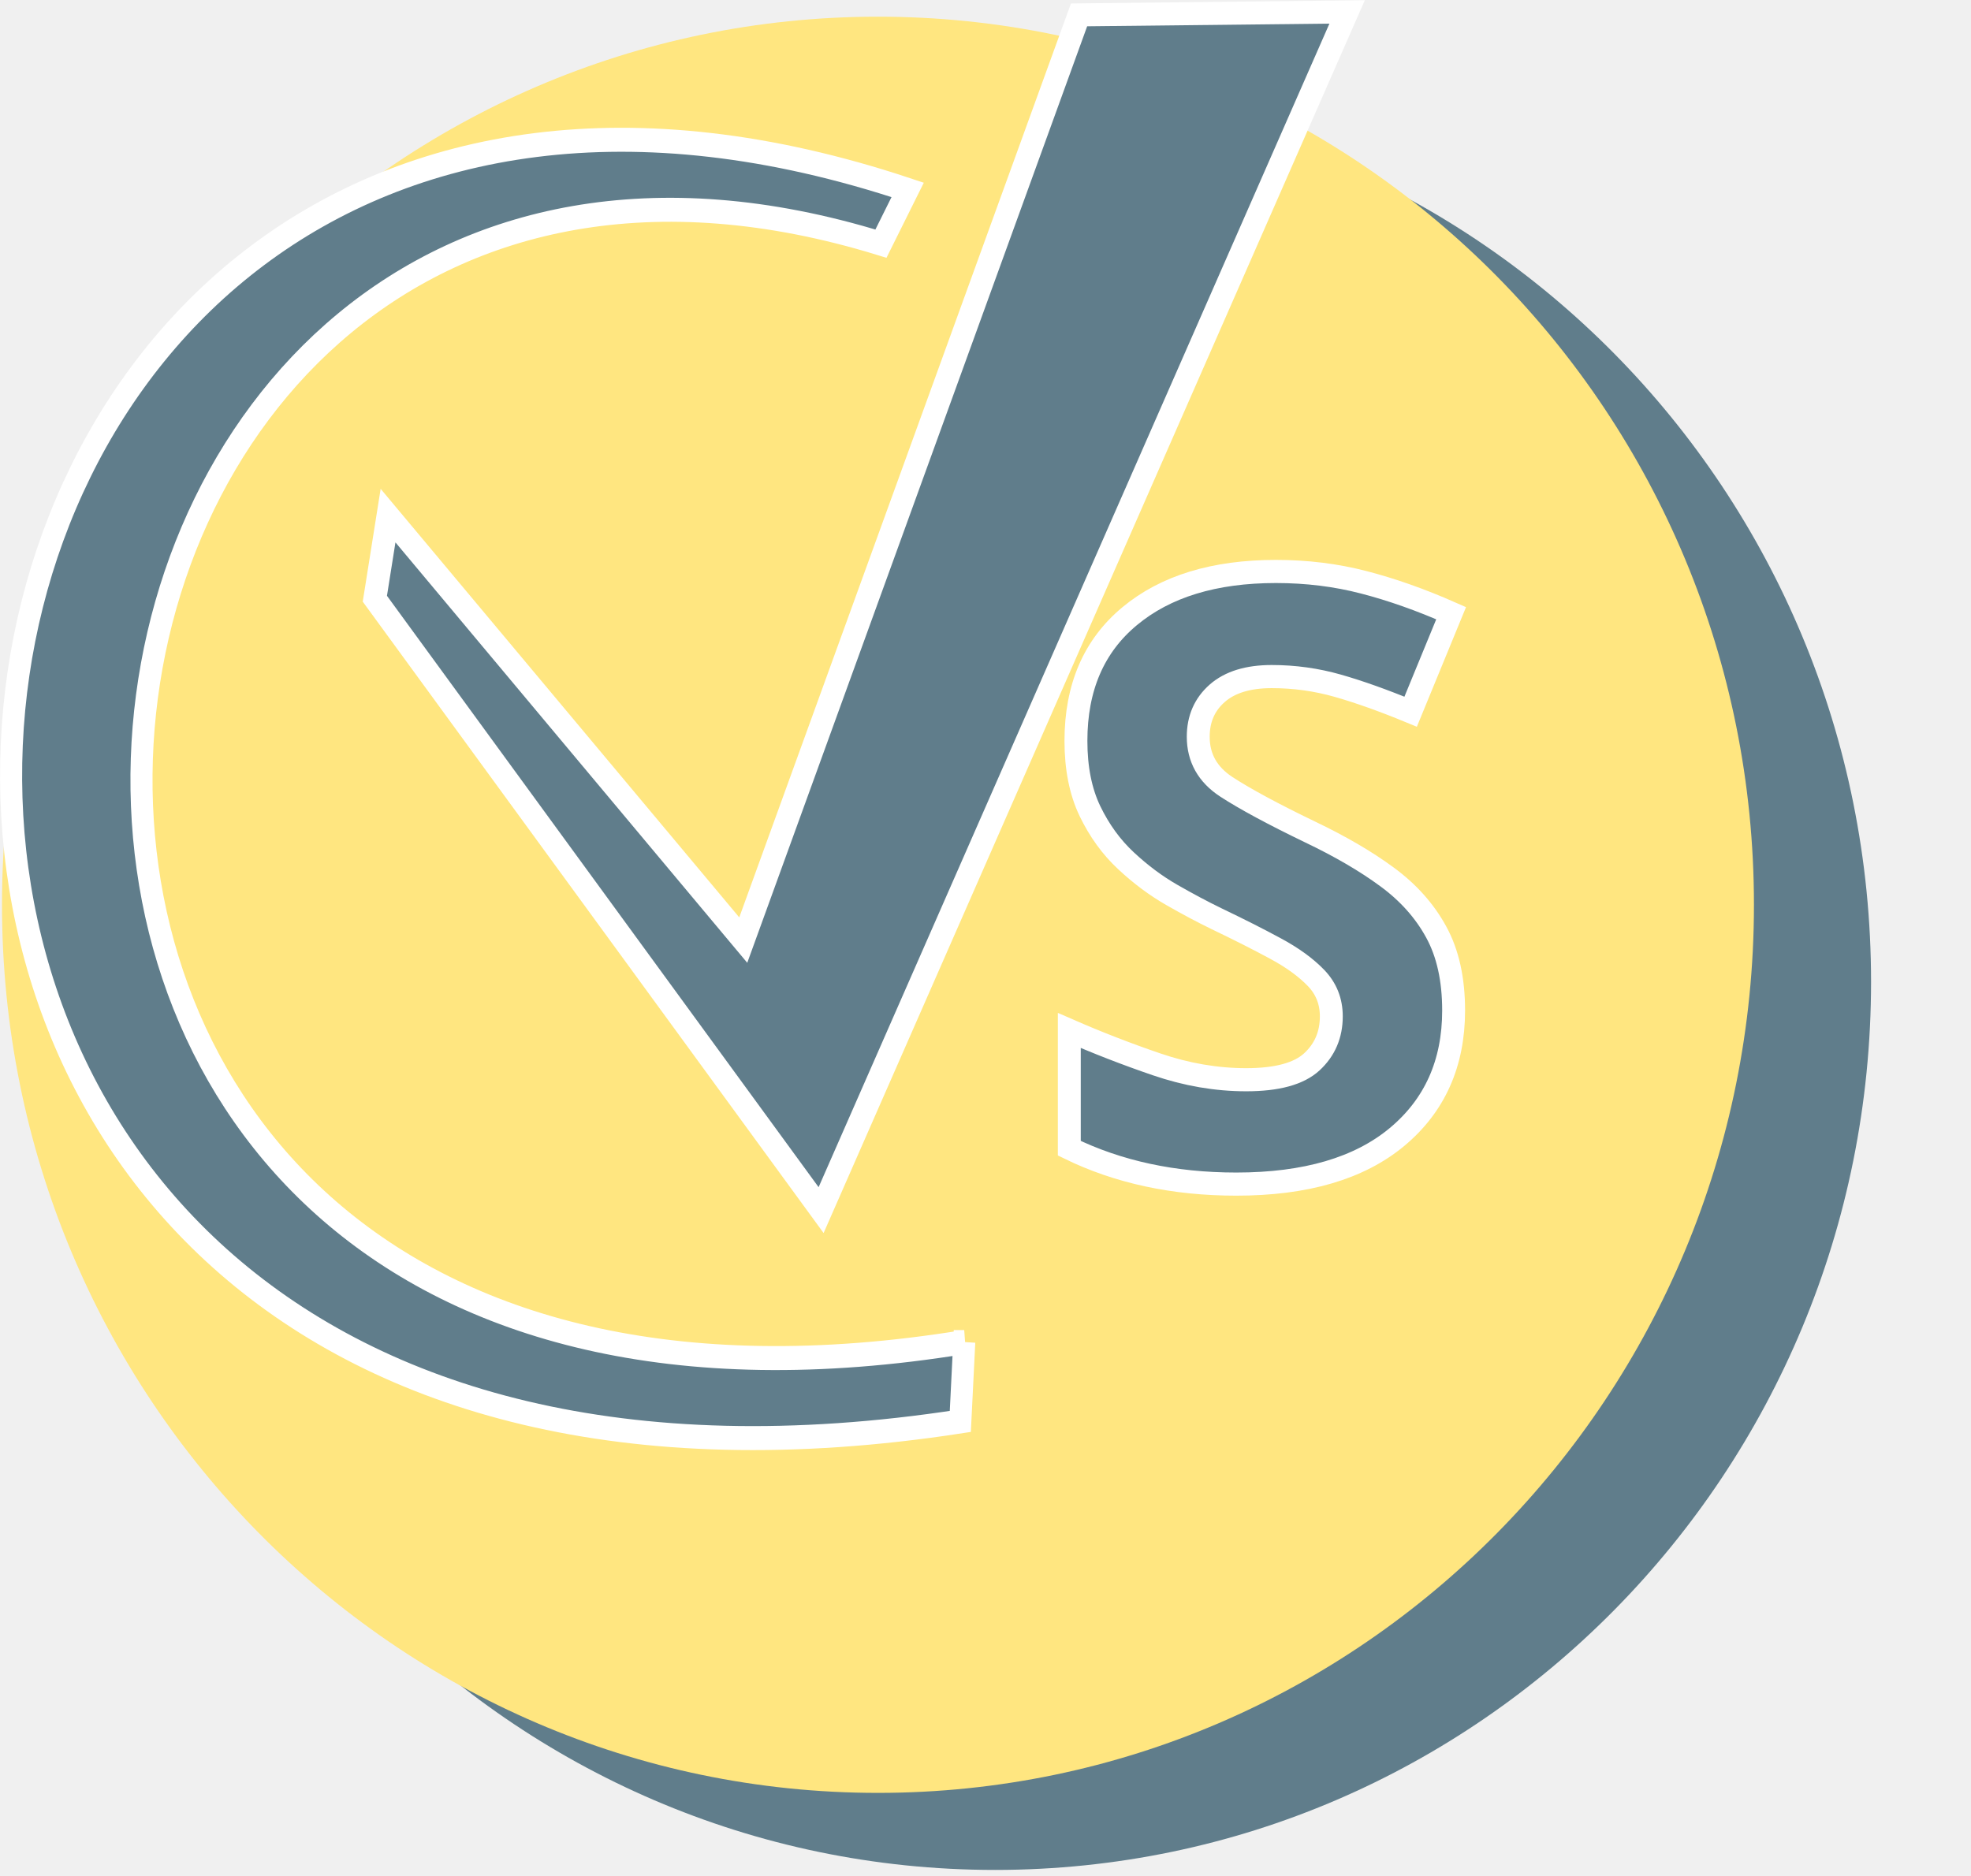
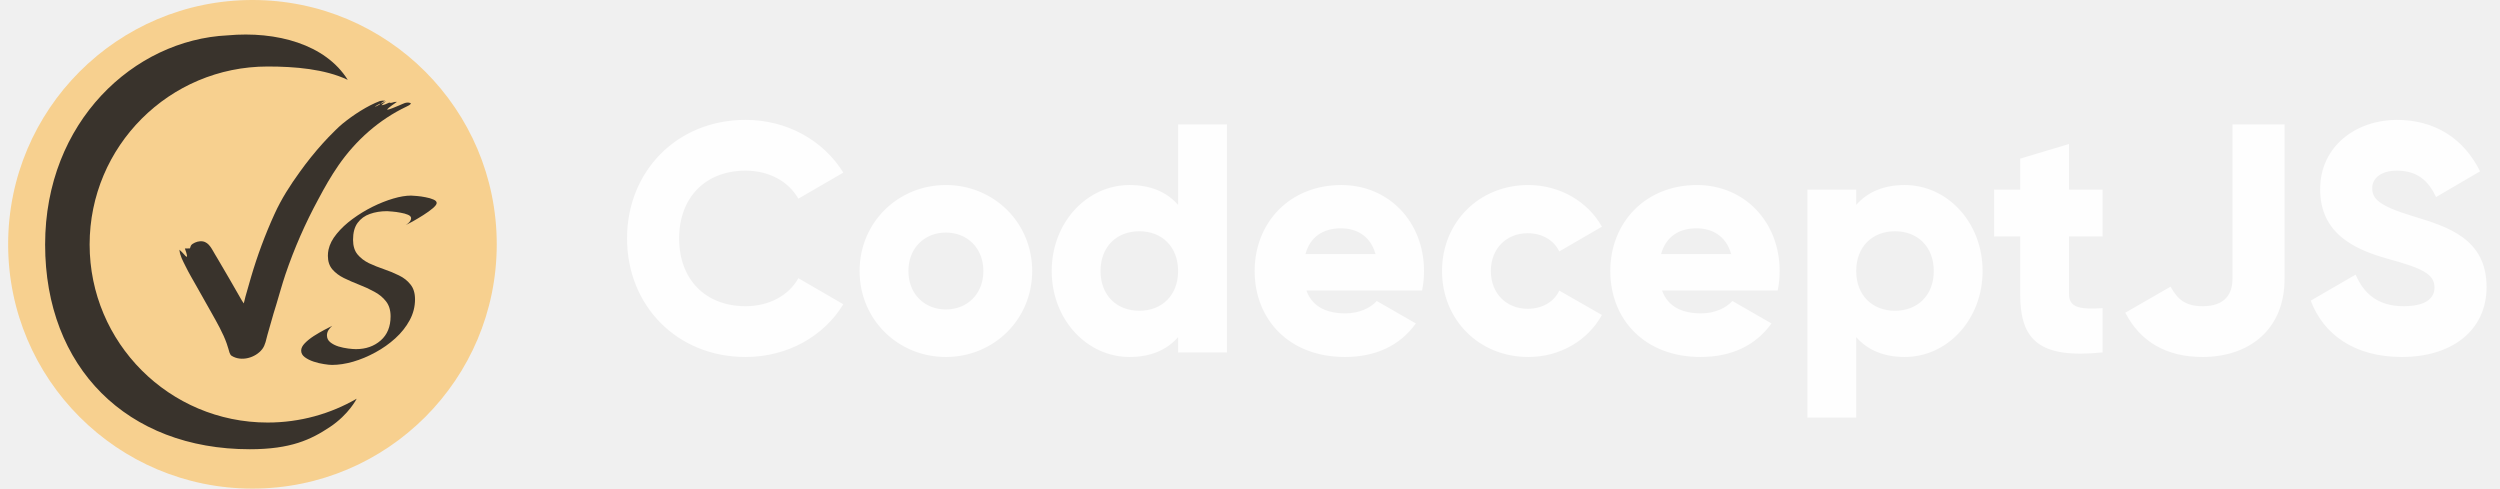
- <svg xmlns="http://www.w3.org/2000/svg" viewBox="0 0 332.972 316.891">
-   <g transform="translate(-290.5 -325.712)">
-     <ellipse ry="150.063" rx="147.984" cx="458.604" cy="491.613" fill="#607d8b" />
-     <ellipse ry="150.063" rx="147.984" cx="438.82" cy="478.594" fill="#ffe680" />
-   </g>
-   <g fill="#607d8b" stroke="#fff">
-     <text transform="matrix(.995 0 0 1.00502 -290.5 -325.712)" y="521.758" x="467.057" style="line-height:0%" font-weight="400" font-size="11.675" font-family="sans-serif" letter-spacing="0" word-spacing="0" stroke-width="3.888">
-       <tspan style="line-height:1.25;-inkscape-font-specification:'Corbel Bold'" y="521.758" x="467.057" font-weight="700" font-size="140.331" font-family="Corbel">S</tspan>
-     </text>
-     <g style="line-height:125%">
-       <path style="-inkscape-font-specification:'Corbel Bold'" d="M329.343 383.843l-.266 3.305c-61.317 7.315-50.909-67.917-1.023-51.38l-1.27 2.214c-41.039-12.634-50.598 52.623 2.56 45.861z" font-weight="700" font-size="98.432" font-family="Corbel" transform="matrix(3.72786 -.08906 .09887 4.05186 -1102.799 -1299.182)" letter-spacing="0" word-spacing="0" />
-     </g>
-     <path d="M65.556 87.124l-2.23 14.044 75.387 103.306L227.577 2.015l-45.284.498-56.73 156.334z" fill-rule="evenodd" stroke-width="3.888" />
-   </g>
+ <svg xmlns="http://www.w3.org/2000/svg" viewBox="0 0 307 60" fill="none">
+   <path d="M61 30C61 46.569 47.569 60 31 60C14.431 60 1 46.569 1 30C1 13.431 14.431 0 31 0C47.569 0 61 13.431 61 30Z" fill="#F7D08F" />
+   <path d="M53.624 24.93C53.624 25.091 53.459 25.31 53.13 25.589C52.809 25.859 52.421 26.137 51.965 26.425C51.509 26.712 51.079 26.969 50.673 27.197C50.268 27.416 49.985 27.564 49.825 27.64C49.96 27.564 50.104 27.446 50.255 27.286C50.407 27.117 50.483 26.952 50.483 26.792C50.483 26.623 50.357 26.484 50.104 26.374C49.85 26.264 49.546 26.18 49.192 26.121C48.846 26.053 48.512 26.007 48.191 25.981C47.879 25.948 47.664 25.931 47.546 25.931C46.761 25.931 46.051 26.045 45.418 26.273C44.793 26.492 44.291 26.859 43.911 27.374C43.54 27.881 43.354 28.569 43.354 29.439C43.354 30.19 43.535 30.789 43.898 31.237C44.27 31.684 44.743 32.047 45.317 32.326C45.899 32.596 46.511 32.841 47.153 33.06C47.803 33.28 48.415 33.533 48.989 33.82C49.572 34.099 50.044 34.47 50.407 34.934C50.779 35.39 50.965 35.998 50.965 36.758C50.965 37.661 50.745 38.518 50.306 39.328C49.867 40.139 49.281 40.878 48.546 41.545C47.812 42.212 46.993 42.79 46.089 43.279C45.194 43.769 44.283 44.149 43.354 44.419C42.434 44.681 41.573 44.812 40.771 44.812C40.526 44.812 40.197 44.778 39.783 44.71C39.369 44.651 38.947 44.55 38.517 44.407C38.086 44.263 37.723 44.081 37.428 43.862C37.132 43.642 36.984 43.372 36.984 43.051C36.984 42.756 37.132 42.456 37.428 42.152C37.731 41.84 38.099 41.545 38.529 41.266C38.968 40.987 39.395 40.738 39.808 40.519C40.23 40.299 40.56 40.13 40.796 40.012C40.627 40.156 40.475 40.329 40.34 40.532C40.214 40.734 40.15 40.954 40.15 41.19C40.15 41.528 40.285 41.806 40.555 42.026C40.826 42.245 41.159 42.418 41.556 42.545C41.953 42.663 42.349 42.748 42.746 42.798C43.143 42.849 43.464 42.874 43.709 42.874C44.924 42.874 45.937 42.52 46.748 41.81C47.558 41.101 47.964 40.114 47.964 38.847C47.964 38.096 47.778 37.484 47.406 37.011C47.035 36.53 46.554 36.133 45.963 35.821C45.38 35.5 44.76 35.213 44.101 34.96C43.451 34.706 42.831 34.436 42.24 34.149C41.657 33.862 41.18 33.503 40.809 33.073C40.446 32.642 40.264 32.089 40.264 31.414C40.264 31.161 40.289 30.912 40.34 30.667C40.484 30 40.821 29.346 41.353 28.704C41.885 28.054 42.531 27.45 43.291 26.893C44.059 26.328 44.874 25.829 45.735 25.399C46.604 24.968 47.453 24.631 48.28 24.386C49.107 24.141 49.842 24.019 50.483 24.019C50.618 24.019 50.855 24.035 51.193 24.069C51.53 24.095 51.885 24.145 52.256 24.221C52.636 24.289 52.957 24.382 53.219 24.5C53.489 24.61 53.624 24.753 53.624 24.93Z" fill="#18181B" fill-opacity="0.85" />
+   <path d="M27.948 4.342C33.96 3.795 39.971 5.435 42.704 9.807C39.872 8.467 36.207 8.167 32.867 8.167C20.793 8.167 11.006 17.954 11.006 30.028C11.006 42.101 20.793 51.888 32.867 51.888C36.851 51.888 40.586 50.821 43.803 48.959C43.803 48.959 42.846 50.882 40.518 52.434C38.19 53.986 35.703 55.167 30.681 55.167C15.589 55.167 5.541 45.119 5.541 30.028C5.541 14.936 16.471 4.887 27.948 4.342Z" fill="#18181B" fill-opacity="0.85" />
+   <path d="M46.663 12.402C46.936 12.356 47.029 12.346 47.304 12.359C47.132 12.45 46.918 12.573 46.763 12.691L46.769 12.713L46.73 12.728C46.919 12.706 47.24 12.485 47.416 12.411C47.227 12.603 47.004 12.728 46.847 12.929C47.029 12.895 47.135 12.873 47.309 12.811C47.46 12.739 47.622 12.684 47.795 12.6C48.064 12.693 48.208 12.563 48.478 12.518C48.561 12.505 48.662 12.506 48.747 12.506C48.572 12.603 47.606 13.31 47.543 13.428L47.557 13.458C47.779 13.495 48.711 13.058 48.98 12.96C49.44 12.791 49.87 12.464 50.383 12.648C50.437 12.668 50.429 12.671 50.448 12.716C50.405 12.864 50.073 13.018 49.938 13.081C46.553 14.684 43.692 17.236 41.571 20.293C40.65 21.62 39.859 23.018 39.102 24.443C37.488 27.412 36.132 30.512 35.046 33.709C34.632 34.947 34.285 36.223 33.907 37.473C33.806 37.809 33.694 38.142 33.597 38.478L32.853 41.081C32.688 41.675 32.588 42.366 32.21 42.862C31.389 43.939 29.627 44.45 28.435 43.686C28.208 43.541 28.11 43.06 28.041 42.813C27.98 42.598 27.911 42.384 27.836 42.173C27.399 40.921 26.63 39.583 25.982 38.429L24.176 35.226C23.696 34.374 23.205 33.557 22.775 32.675C22.435 31.977 22.118 31.46 22.029 30.664C22.251 30.86 22.449 31.057 22.641 31.281C22.703 31.353 22.863 31.561 22.957 31.521C23.018 31.356 22.769 30.719 22.704 30.513C22.891 30.516 23.129 30.505 23.324 30.505C23.419 30.27 23.393 30.12 23.654 29.948C24.009 29.716 24.473 29.57 24.899 29.642C25.694 29.775 26.035 30.637 26.409 31.244C26.509 31.407 26.607 31.573 26.705 31.738C27.664 33.35 28.596 34.979 29.528 36.607C29.643 36.809 29.78 37.045 29.915 37.231L29.934 37.258C30.006 37.022 30.076 36.668 30.147 36.405C30.359 35.634 30.58 34.864 30.808 34.097C31.585 31.434 32.552 28.828 33.702 26.301C34.571 24.397 35.601 22.791 36.827 21.098C37.708 19.867 38.659 18.686 39.674 17.562C39.873 17.343 40.153 17.032 40.359 16.827C40.889 16.299 41.496 15.654 42.07 15.185C43.361 14.132 45.105 12.985 46.663 12.402ZM46.079 13.112C46.187 13.062 46.625 12.85 46.68 12.771C46.662 12.738 46.673 12.741 46.65 12.733C46.538 12.795 46.097 13.021 46.06 13.103L46.079 13.112Z" fill="#18181B" fill-opacity="0.85" />
+   <path d="M233.905 22.72C239.145 22.72 243.465 27.32 243.465 33.28C243.465 39.24 239.145 43.839 233.905 43.839C231.225 43.839 229.265 42.92 227.945 41.4V51.28H221.945V23.28H227.945V25.16C229.265 23.64 231.225 22.72 233.905 22.72ZM91.56 14.72C96.639 14.72 101.12 17.24 103.56 21.2L98.04 24.4C96.8 22.24 94.4 20.959 91.56 20.959C86.6 20.96 83.399 24.28 83.399 29.28C83.399 34.28 86.6 37.6 91.56 37.6C94.4 37.6 96.84 36.32 98.04 34.16L103.56 37.36C101.16 41.32 96.68 43.839 91.56 43.839C83.12 43.839 77 37.52 77 29.28C77 21.04 83.12 14.72 91.56 14.72ZM116.154 22.72C122.034 22.72 126.755 27.32 126.755 33.28C126.755 39.24 122.034 43.839 116.154 43.839C110.274 43.839 105.555 39.24 105.555 33.28C105.555 27.32 110.274 22.72 116.154 22.72ZM150.668 43.28H144.668V41.4C143.348 42.92 141.388 43.839 138.708 43.839C133.468 43.839 129.148 39.24 129.148 33.28C129.148 27.32 133.468 22.72 138.708 22.72C141.388 22.72 143.348 23.64 144.668 25.16V15.28H150.668V43.28ZM164.71 22.72C170.55 22.72 174.87 27.24 174.87 33.28C174.87 34.12 174.79 34.92 174.63 35.68H160.43C161.19 37.76 163.031 38.48 165.23 38.48C166.87 38.48 168.27 37.839 169.07 36.959L173.87 39.72C171.91 42.44 168.95 43.839 165.15 43.839C158.31 43.839 154.07 39.24 154.07 33.28C154.07 27.32 158.39 22.72 164.71 22.72ZM187.678 22.72C191.558 22.72 194.998 24.76 196.718 27.839L191.478 30.879C190.797 29.48 189.357 28.64 187.598 28.64C184.998 28.64 183.078 30.52 183.078 33.28C183.078 36.04 184.998 37.919 187.598 37.919C189.357 37.919 190.837 37.08 191.478 35.68L196.718 38.68C194.998 41.8 191.598 43.839 187.678 43.839C181.598 43.839 177.078 39.24 177.078 33.28C177.078 27.32 181.598 22.72 187.678 22.72ZM208.382 22.72C214.222 22.72 218.542 27.24 218.542 33.28C218.542 34.12 218.462 34.92 218.302 35.68H204.102C204.862 37.76 206.702 38.48 208.902 38.48C210.542 38.48 211.942 37.839 212.742 36.959L217.542 39.72C215.582 42.44 212.622 43.839 208.822 43.839C201.982 43.839 197.742 39.24 197.742 33.28C197.742 27.32 202.062 22.72 208.382 22.72ZM280.544 34.28C280.544 40.44 276.224 43.839 270.464 43.839C266.024 43.839 262.824 41.96 260.984 38.4L266.544 35.2C267.424 36.76 268.344 37.6 270.504 37.6C273.304 37.6 274.145 36 274.145 34.28V15.28H280.544V34.28ZM294.312 14.72C298.912 14.72 302.513 16.92 304.553 21.04L299.153 24.2C298.193 22.2 296.873 20.959 294.312 20.959C292.313 20.96 291.313 21.96 291.312 23.08C291.312 24.36 291.993 25.24 296.353 26.56C300.593 27.84 305.353 29.32 305.353 35.24C305.353 40.64 301.033 43.839 294.953 43.839C289.073 43.839 285.313 41.039 283.753 36.919L289.272 33.72C290.272 36.04 291.993 37.6 295.153 37.6C298.193 37.6 298.953 36.4 298.953 35.32C298.953 33.6 297.353 32.92 293.153 31.76C288.993 30.6 284.913 28.6 284.913 23.24C284.913 17.84 289.473 14.72 294.312 14.72ZM254.076 23.28H258.196V29.04H254.076V36.12C254.076 37.84 255.556 37.999 258.196 37.839V43.28C250.356 44.08 248.076 41.72 248.076 36.12V29.04H244.876V23.28H248.076V19.48L254.076 17.68V23.28ZM139.908 28.4C137.148 28.4 135.148 30.28 135.148 33.28C135.148 36.28 137.148 38.16 139.908 38.16C142.668 38.16 144.668 36.28 144.668 33.28C144.668 30.28 142.668 28.4 139.908 28.4ZM232.705 28.4C229.945 28.4 227.945 30.28 227.945 33.28C227.945 36.28 229.945 38.16 232.705 38.16C235.465 38.16 237.465 36.28 237.465 33.28C237.465 30.28 235.465 28.4 232.705 28.4ZM116.154 28.56C113.554 28.56 111.555 30.44 111.555 33.28C111.555 36.12 113.554 37.999 116.154 37.999C118.754 37.999 120.755 36.12 120.755 33.28C120.755 30.44 118.754 28.56 116.154 28.56ZM164.67 28.04C162.39 28.04 160.871 29.16 160.311 31.2H168.91C168.27 28.88 166.47 28.04 164.67 28.04ZM208.342 28.04C206.062 28.04 204.542 29.16 203.982 31.2H212.582C211.942 28.88 210.142 28.04 208.342 28.04Z" fill="white" fill-opacity="0.9" />
</svg>
